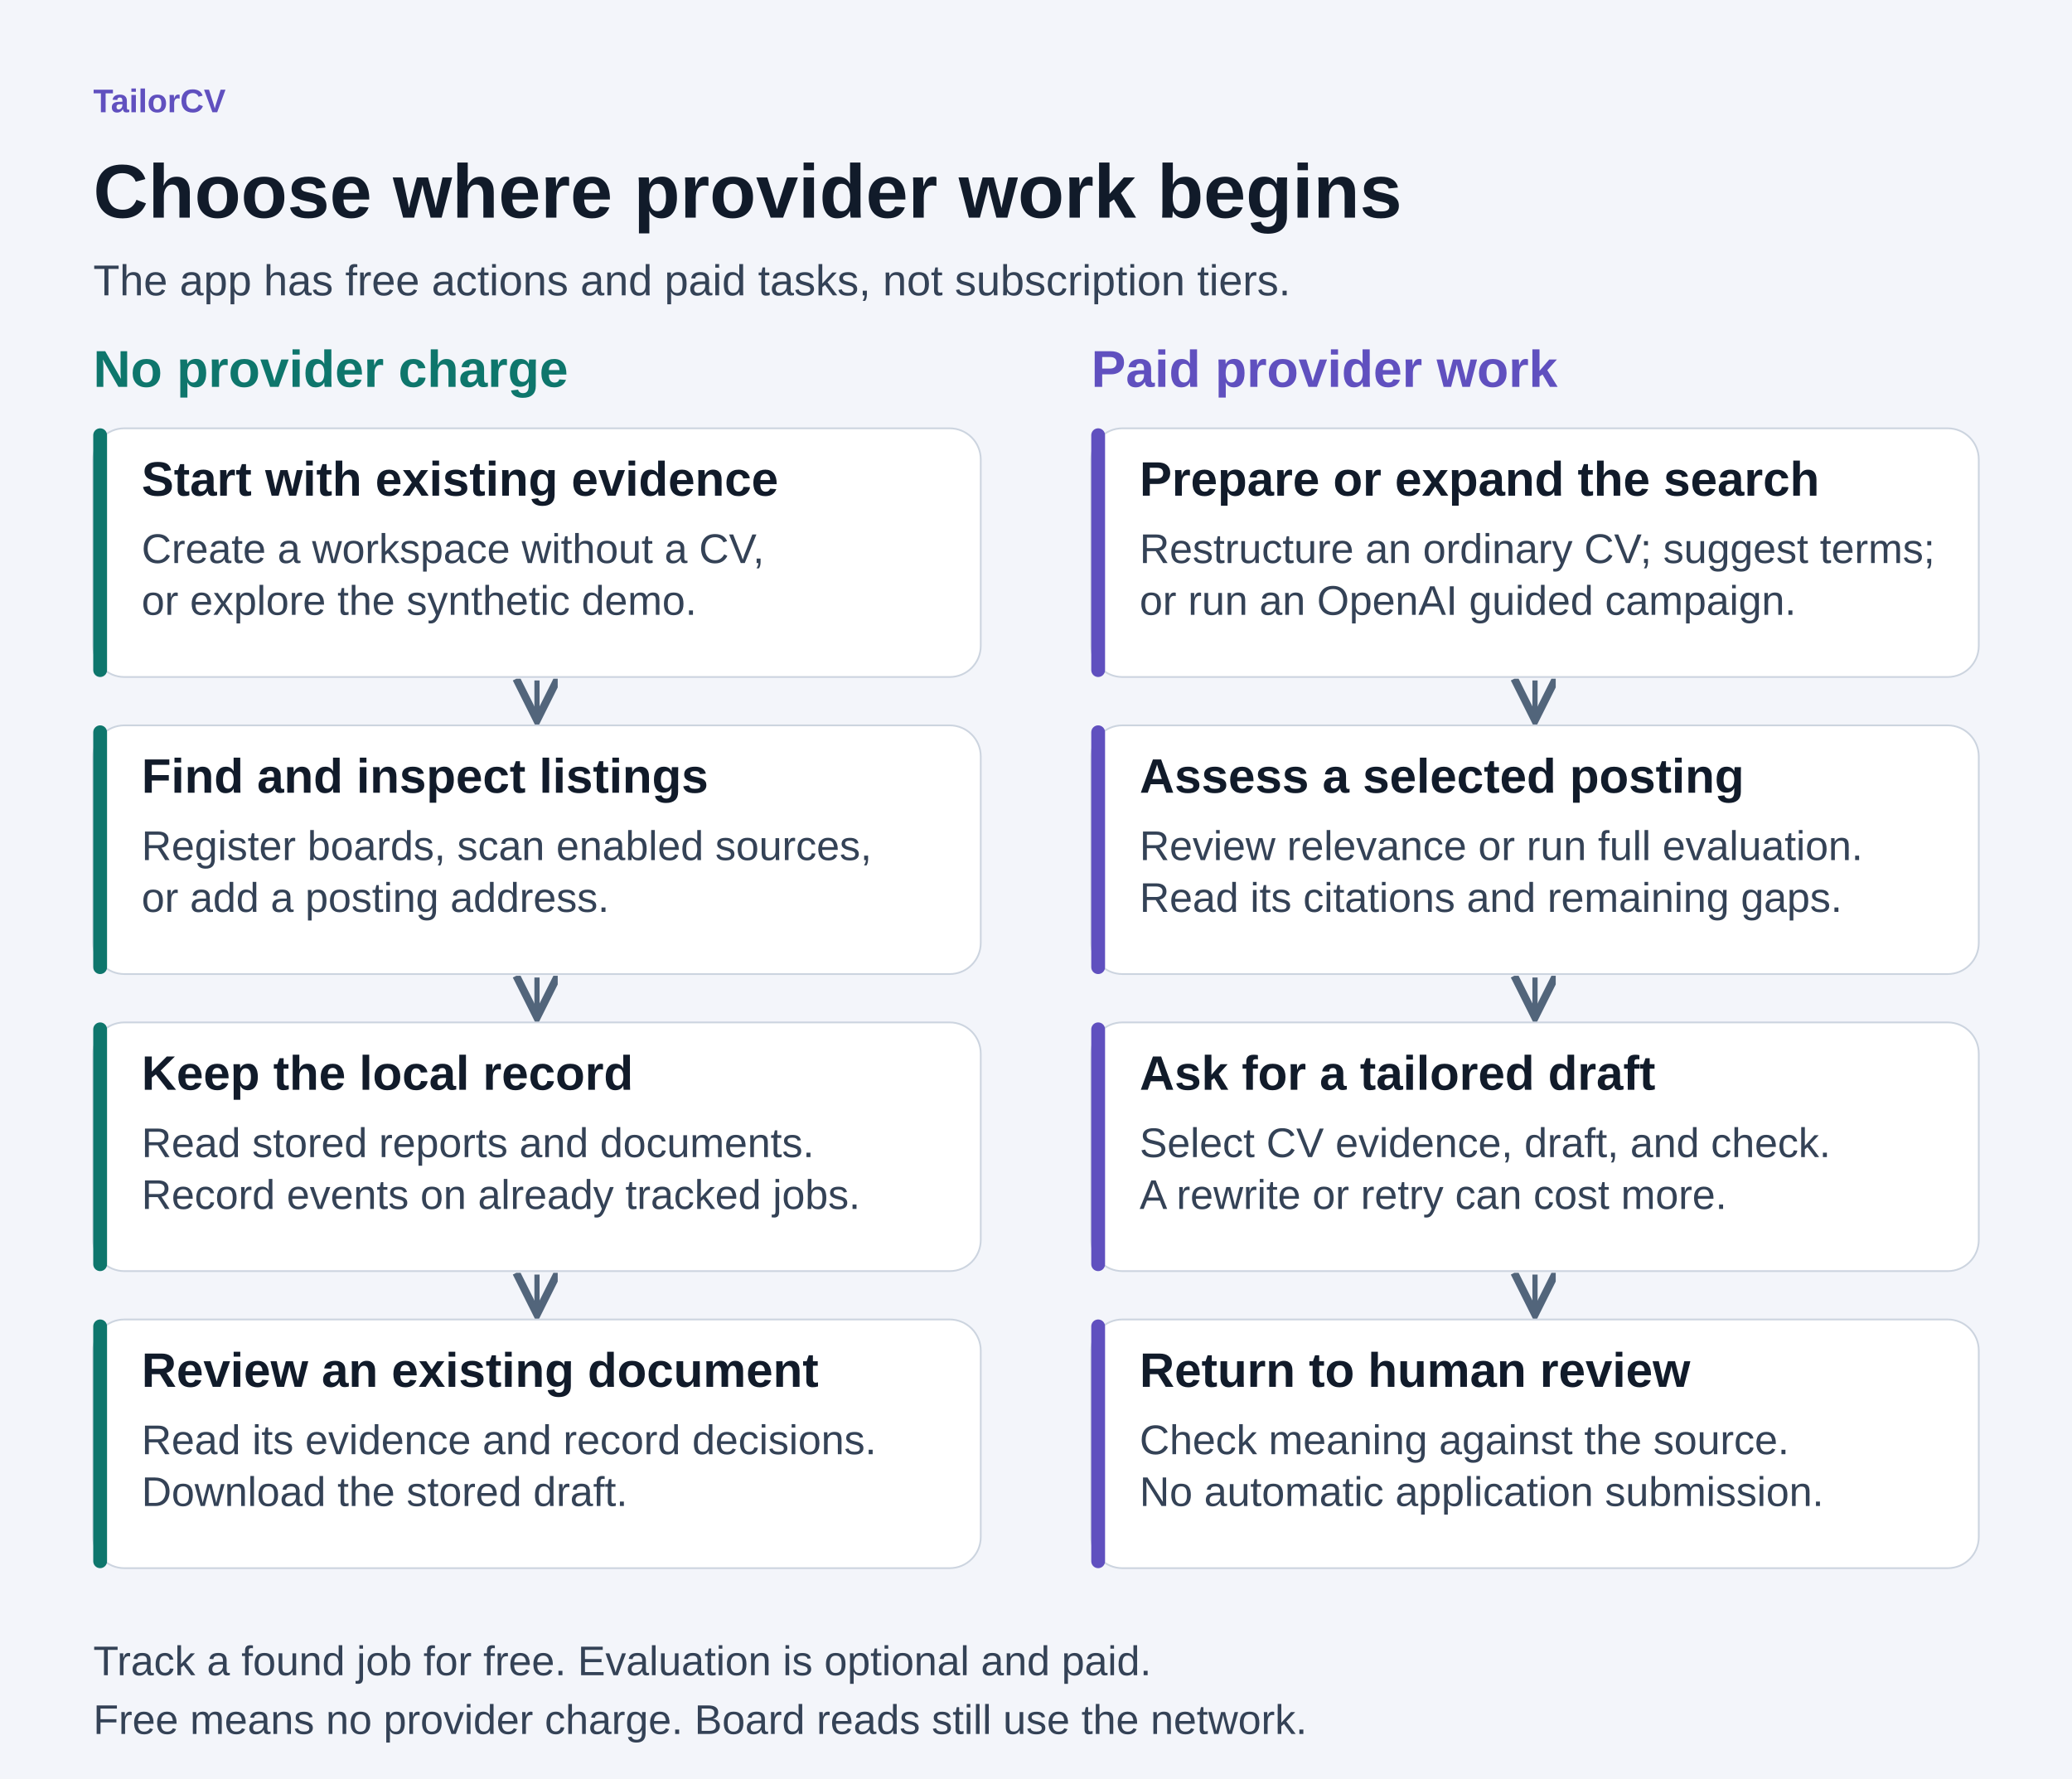
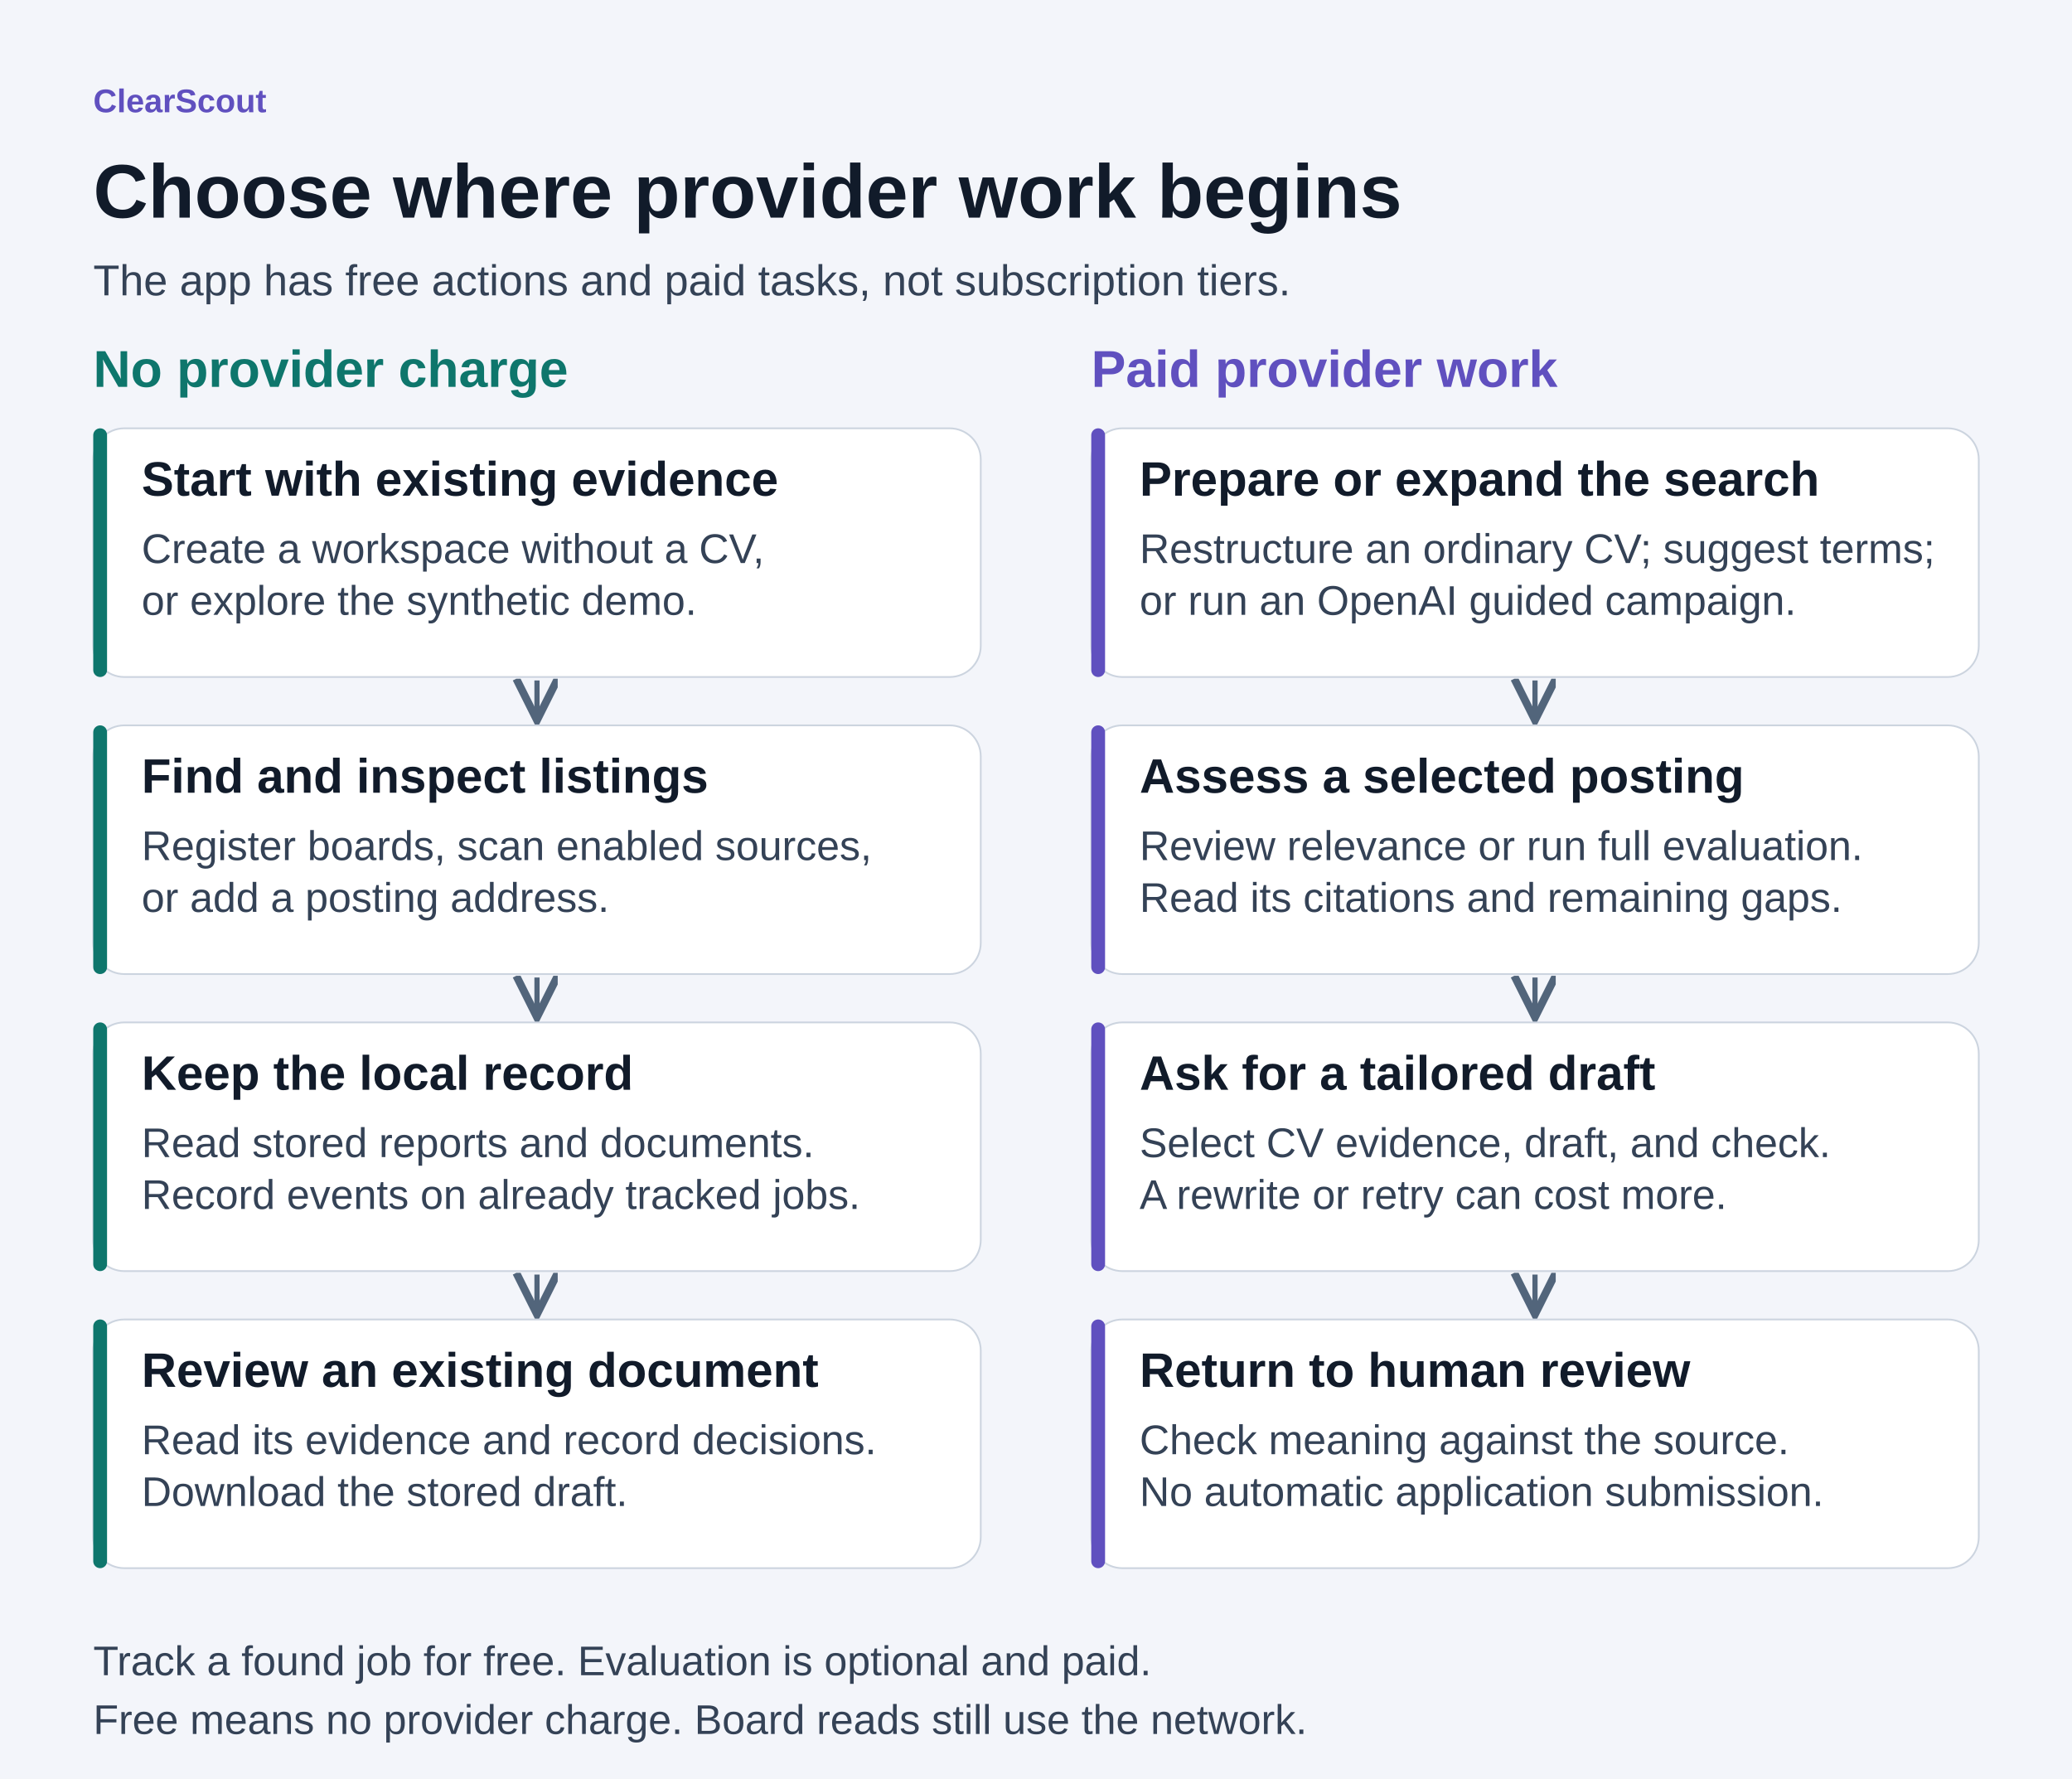
<svg xmlns="http://www.w3.org/2000/svg" role="img" aria-labelledby="title desc" viewBox="0 0 1200 1030">
  <defs>
    <marker id="arrow" markerWidth="9" markerHeight="9" refX="8" refY="4" orient="auto">
      <path d="M0 0L8 4L0 8" fill="none" stroke="#52657b" stroke-width="1.5" />
    </marker>
  </defs>
  <rect width="1200" height="1030" fill="#f3f5fa" />
  <g font-family="Arial, sans-serif">
-     <text x="54" y="65" font-size="19" fill="#6050bf" font-weight="700">TailorCV</text>
+     <text x="54" y="65" font-size="19" fill="#6050bf" font-weight="700">ClearScout</text>
    <text x="54" y="126" font-size="44" fill="#111b2a" font-weight="700">Choose where provider work begins</text>
    <text x="54" y="171" font-size="25" fill="#344256" font-weight="400">The app has free actions and paid tasks, not subscription tiers.</text>
    <text x="54" y="224" font-size="30" fill="#0e766c" font-weight="700">No provider charge</text>
    <rect x="54" y="248" width="514" height="144" rx="18" fill="white" stroke="#ccd4df" />
    <rect x="54" y="248" width="8" height="144" rx="4" fill="#0e766c" />
    <text x="82" y="287" font-size="28" fill="#111b2a" font-weight="700">Start with existing evidence</text>
    <text x="82" y="326" font-size="24" fill="#344256" font-weight="400">Create a workspace without a CV,</text>
    <text x="82" y="356" font-size="24" fill="#344256" font-weight="400">or explore the synthetic demo.</text>
    <path d="M311 394 L311 417" stroke="#52657b" stroke-width="3" fill="none" marker-end="url(#arrow)" />
    <rect x="54" y="420" width="514" height="144" rx="18" fill="white" stroke="#ccd4df" />
    <rect x="54" y="420" width="8" height="144" rx="4" fill="#0e766c" />
    <text x="82" y="459" font-size="28" fill="#111b2a" font-weight="700">Find and inspect listings</text>
    <text x="82" y="498" font-size="24" fill="#344256" font-weight="400">Register boards, scan enabled sources,</text>
    <text x="82" y="528" font-size="24" fill="#344256" font-weight="400">or add a posting address.</text>
    <path d="M311 566 L311 589" stroke="#52657b" stroke-width="3" fill="none" marker-end="url(#arrow)" />
    <rect x="54" y="592" width="514" height="144" rx="18" fill="white" stroke="#ccd4df" />
    <rect x="54" y="592" width="8" height="144" rx="4" fill="#0e766c" />
    <text x="82" y="631" font-size="28" fill="#111b2a" font-weight="700">Keep the local record</text>
    <text x="82" y="670" font-size="24" fill="#344256" font-weight="400">Read stored reports and documents.</text>
    <text x="82" y="700" font-size="24" fill="#344256" font-weight="400">Record events on already tracked jobs.</text>
    <path d="M311 738 L311 761" stroke="#52657b" stroke-width="3" fill="none" marker-end="url(#arrow)" />
    <rect x="54" y="764" width="514" height="144" rx="18" fill="white" stroke="#ccd4df" />
    <rect x="54" y="764" width="8" height="144" rx="4" fill="#0e766c" />
    <text x="82" y="803" font-size="28" fill="#111b2a" font-weight="700">Review an existing document</text>
    <text x="82" y="842" font-size="24" fill="#344256" font-weight="400">Read its evidence and record decisions.</text>
    <text x="82" y="872" font-size="24" fill="#344256" font-weight="400">Download the stored draft.</text>
    <text x="632" y="224" font-size="30" fill="#6050bf" font-weight="700">Paid provider work</text>
    <rect x="632" y="248" width="514" height="144" rx="18" fill="white" stroke="#ccd4df" />
    <rect x="632" y="248" width="8" height="144" rx="4" fill="#6050bf" />
    <text x="660" y="287" font-size="28" fill="#111b2a" font-weight="700">Prepare or expand the search</text>
    <text x="660" y="326" font-size="24" fill="#344256" font-weight="400">Restructure an ordinary CV; suggest terms;</text>
    <text x="660" y="356" font-size="24" fill="#344256" font-weight="400">or run an OpenAI guided campaign.</text>
    <path d="M889 394 L889 417" stroke="#52657b" stroke-width="3" fill="none" marker-end="url(#arrow)" />
    <rect x="632" y="420" width="514" height="144" rx="18" fill="white" stroke="#ccd4df" />
    <rect x="632" y="420" width="8" height="144" rx="4" fill="#6050bf" />
    <text x="660" y="459" font-size="28" fill="#111b2a" font-weight="700">Assess a selected posting</text>
    <text x="660" y="498" font-size="24" fill="#344256" font-weight="400">Review relevance or run full evaluation.</text>
    <text x="660" y="528" font-size="24" fill="#344256" font-weight="400">Read its citations and remaining gaps.</text>
    <path d="M889 566 L889 589" stroke="#52657b" stroke-width="3" fill="none" marker-end="url(#arrow)" />
    <rect x="632" y="592" width="514" height="144" rx="18" fill="white" stroke="#ccd4df" />
    <rect x="632" y="592" width="8" height="144" rx="4" fill="#6050bf" />
    <text x="660" y="631" font-size="28" fill="#111b2a" font-weight="700">Ask for a tailored draft</text>
    <text x="660" y="670" font-size="24" fill="#344256" font-weight="400">Select CV evidence, draft, and check.</text>
    <text x="660" y="700" font-size="24" fill="#344256" font-weight="400">A rewrite or retry can cost more.</text>
    <path d="M889 738 L889 761" stroke="#52657b" stroke-width="3" fill="none" marker-end="url(#arrow)" />
    <rect x="632" y="764" width="514" height="144" rx="18" fill="white" stroke="#ccd4df" />
    <rect x="632" y="764" width="8" height="144" rx="4" fill="#6050bf" />
    <text x="660" y="803" font-size="28" fill="#111b2a" font-weight="700">Return to human review</text>
    <text x="660" y="842" font-size="24" fill="#344256" font-weight="400">Check meaning against the source.</text>
    <text x="660" y="872" font-size="24" fill="#344256" font-weight="400">No automatic application submission.</text>
    <text x="54" y="970" font-size="24" fill="#344256" font-weight="400">Track a found job for free. Evaluation is optional and paid.</text>
    <text x="54" y="1004" font-size="24" fill="#344256" font-weight="400">Free means no provider charge. Board reads still use the network.</text>
  </g>
</svg>
